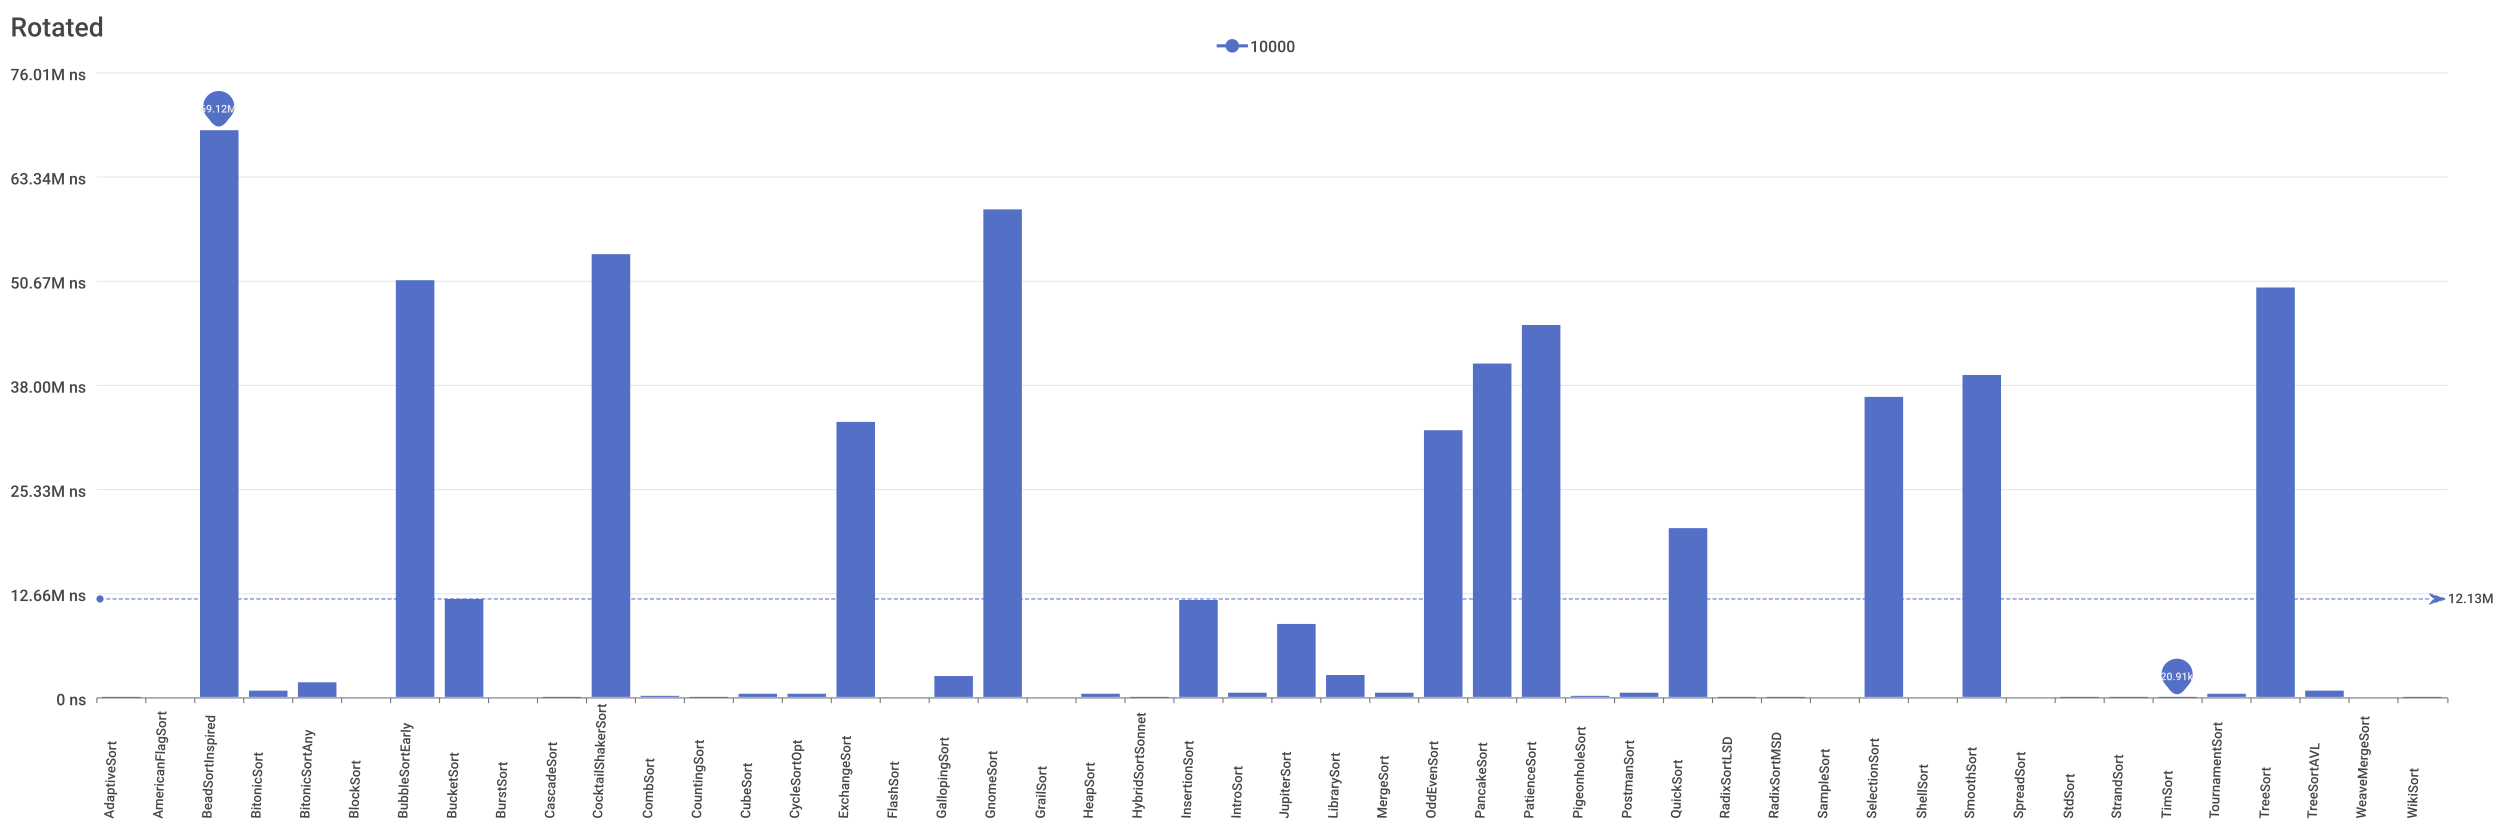
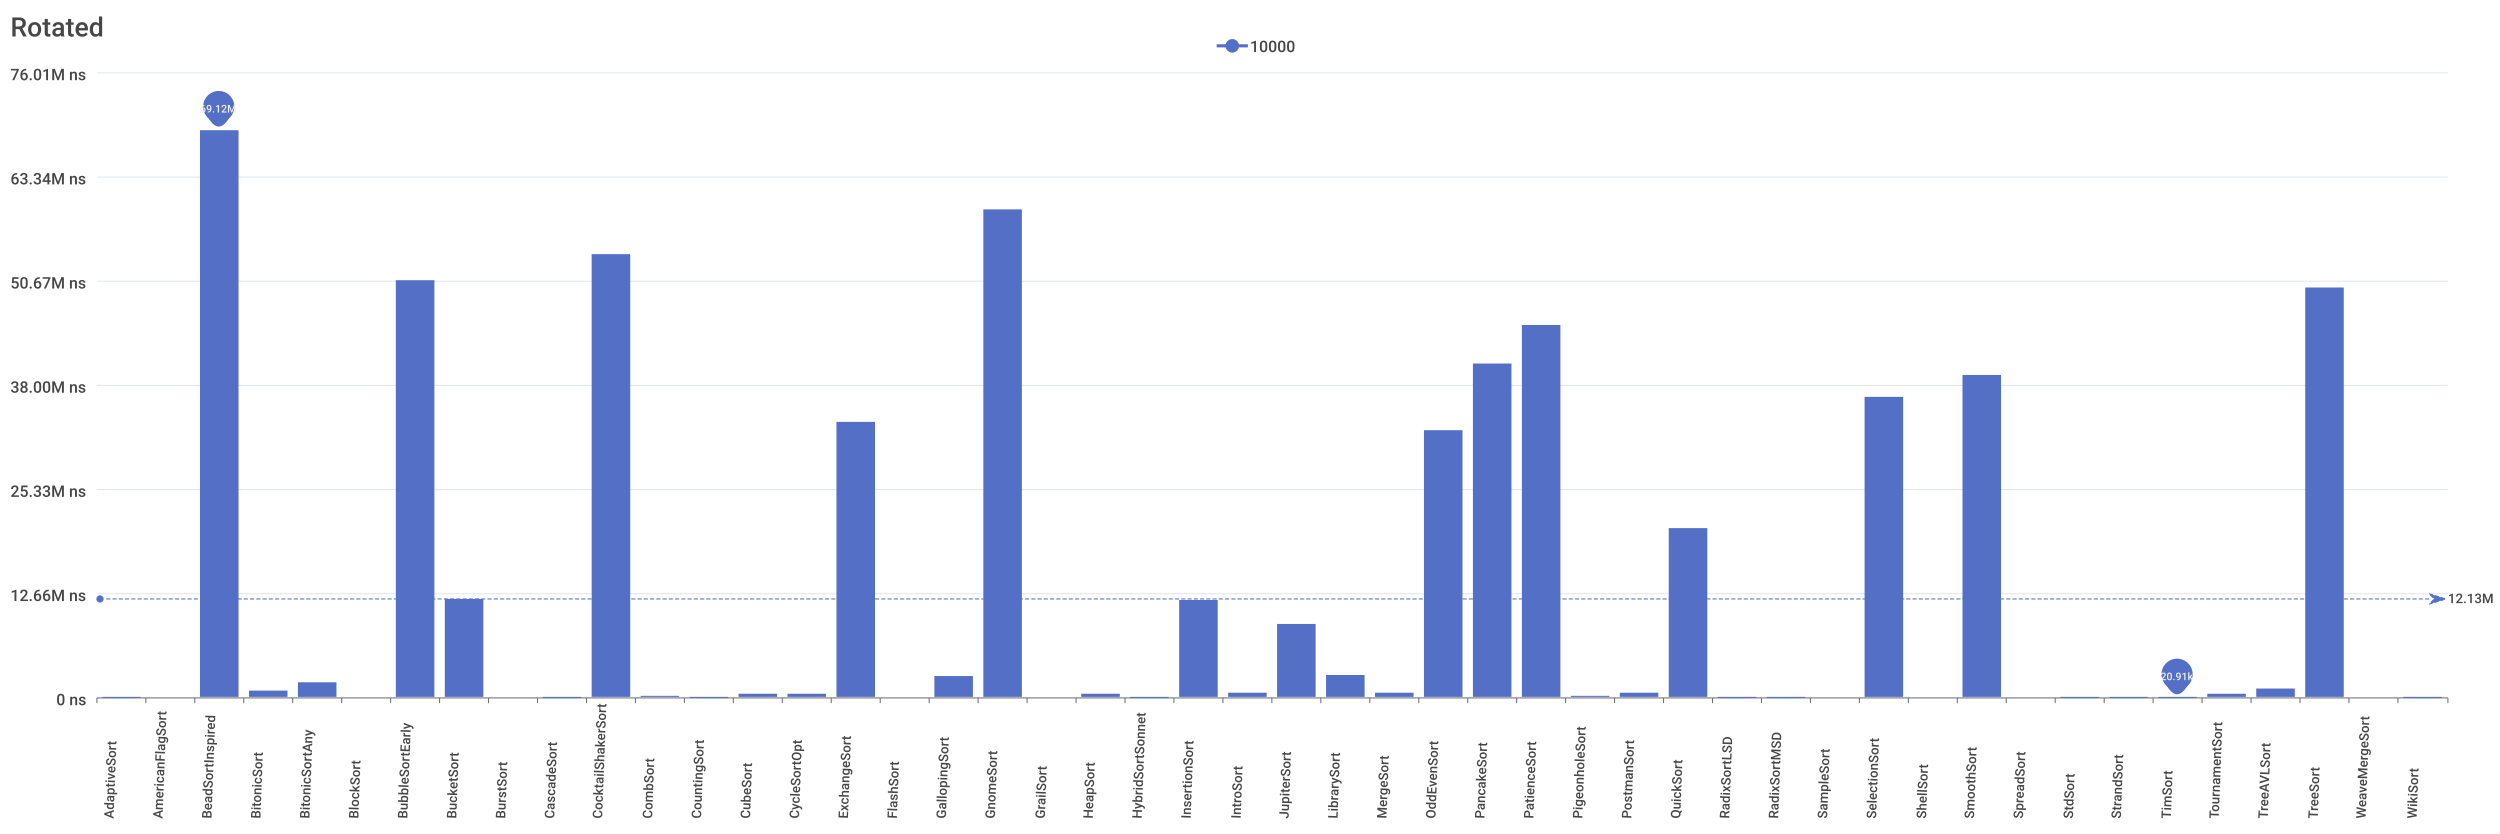
<svg xmlns="http://www.w3.org/2000/svg" width="2400" height="800">\n<path d="M 0 0 L 2400 0 L 2400 800 L 0 800 L 0 0" style="stroke-width:0;stroke:none;fill:rgba(255,255,255,1.0)" />
  <path d="M 1168 44 L 1198 44" style="stroke-width:3;stroke:rgba(84,112,198,1.0);fill:rgba(84,112,198,1.0)" />
  <circle cx="1183" cy="44" r="5" style="stroke-width:3;stroke:rgba(84,112,198,1.0);fill:rgba(84,112,198,1.0)" />
  <path d="" style="stroke-width:3;stroke:rgba(84,112,198,1.0);fill:rgba(84,112,198,1.0)" />
  <text x="1200" y="50" style="stroke-width:0;stroke:none;fill:rgba(70,70,70,1.0);font-size:15.3px;font-family:'Roboto Medium',sans-serif">10000</text>
  <text x="10" y="35" style="stroke-width:0;stroke:none;fill:rgba(70,70,70,1.0);font-size:25.6px;font-family:'Roboto Medium',sans-serif">Rotated</text>
  <text x="10" y="77" style="stroke-width:0;stroke:none;fill:rgba(70,70,70,1.0);font-size:15.3px;font-family:'Roboto Medium',sans-serif">76.01M ns</text>
  <text x="10" y="177" style="stroke-width:0;stroke:none;fill:rgba(70,70,70,1.0);font-size:15.3px;font-family:'Roboto Medium',sans-serif">63.34M ns</text>
  <text x="10" y="277" style="stroke-width:0;stroke:none;fill:rgba(70,70,70,1.0);font-size:15.3px;font-family:'Roboto Medium',sans-serif">50.67M ns</text>
  <text x="10" y="377" style="stroke-width:0;stroke:none;fill:rgba(70,70,70,1.0);font-size:15.3px;font-family:'Roboto Medium',sans-serif">38.00M ns</text>
  <text x="10" y="477" style="stroke-width:0;stroke:none;fill:rgba(70,70,70,1.0);font-size:15.3px;font-family:'Roboto Medium',sans-serif">25.33M ns</text>
  <text x="10" y="577" style="stroke-width:0;stroke:none;fill:rgba(70,70,70,1.0);font-size:15.3px;font-family:'Roboto Medium',sans-serif">12.66M ns</text>
  <text x="54" y="677" style="stroke-width:0;stroke:none;fill:rgba(70,70,70,1.0);font-size:15.3px;font-family:'Roboto Medium',sans-serif">0 ns</text>
  <path d="M 93 70 L 2350 70" style="stroke-width:1;stroke:rgba(224,230,242,1.0);fill:none" />
  <path d="M 93 170 L 2350 170" style="stroke-width:1;stroke:rgba(224,230,242,1.0);fill:none" />
  <path d="M 93 270 L 2350 270" style="stroke-width:1;stroke:rgba(224,230,242,1.0);fill:none" />
  <path d="M 93 370 L 2350 370" style="stroke-width:1;stroke:rgba(224,230,242,1.0);fill:none" />
  <path d="M 93 470 L 2350 470" style="stroke-width:1;stroke:rgba(224,230,242,1.0);fill:none" />
  <path d="M 93 570 L 2350 570" style="stroke-width:1;stroke:rgba(224,230,242,1.0);fill:none" />
  <path d="M 93 675 L 93 670" style="stroke-width:1;stroke:rgba(110,112,121,1.0);fill:none" />
  <path d="M 140 675 L 140 670" style="stroke-width:1;stroke:rgba(110,112,121,1.0);fill:none" />
  <path d="M 187 675 L 187 670" style="stroke-width:1;stroke:rgba(110,112,121,1.0);fill:none" />
  <path d="M 234 675 L 234 670" style="stroke-width:1;stroke:rgba(110,112,121,1.0);fill:none" />
  <path d="M 281 675 L 281 670" style="stroke-width:1;stroke:rgba(110,112,121,1.0);fill:none" />
  <path d="M 328 675 L 328 670" style="stroke-width:1;stroke:rgba(110,112,121,1.0);fill:none" />
  <path d="M 375 675 L 375 670" style="stroke-width:1;stroke:rgba(110,112,121,1.0);fill:none" />
  <path d="M 422 675 L 422 670" style="stroke-width:1;stroke:rgba(110,112,121,1.0);fill:none" />
  <path d="M 469 675 L 469 670" style="stroke-width:1;stroke:rgba(110,112,121,1.0);fill:none" />
  <path d="M 516 675 L 516 670" style="stroke-width:1;stroke:rgba(110,112,121,1.0);fill:none" />
  <path d="M 563 675 L 563 670" style="stroke-width:1;stroke:rgba(110,112,121,1.0);fill:none" />
  <path d="M 610 675 L 610 670" style="stroke-width:1;stroke:rgba(110,112,121,1.0);fill:none" />
  <path d="M 657 675 L 657 670" style="stroke-width:1;stroke:rgba(110,112,121,1.0);fill:none" />
  <path d="M 704 675 L 704 670" style="stroke-width:1;stroke:rgba(110,112,121,1.0);fill:none" />
  <path d="M 751 675 L 751 670" style="stroke-width:1;stroke:rgba(110,112,121,1.0);fill:none" />
  <path d="M 798 675 L 798 670" style="stroke-width:1;stroke:rgba(110,112,121,1.0);fill:none" />
  <path d="M 845 675 L 845 670" style="stroke-width:1;stroke:rgba(110,112,121,1.0);fill:none" />
  <path d="M 892 675 L 892 670" style="stroke-width:1;stroke:rgba(110,112,121,1.0);fill:none" />
  <path d="M 939 675 L 939 670" style="stroke-width:1;stroke:rgba(110,112,121,1.0);fill:none" />
  <path d="M 986 675 L 986 670" style="stroke-width:1;stroke:rgba(110,112,121,1.0);fill:none" />
  <path d="M 1033 675 L 1033 670" style="stroke-width:1;stroke:rgba(110,112,121,1.0);fill:none" />
  <path d="M 1080 675 L 1080 670" style="stroke-width:1;stroke:rgba(110,112,121,1.0);fill:none" />
  <path d="M 1127 675 L 1127 670" style="stroke-width:1;stroke:rgba(110,112,121,1.0);fill:none" />
  <path d="M 1174 675 L 1174 670" style="stroke-width:1;stroke:rgba(110,112,121,1.0);fill:none" />
  <path d="M 1221 675 L 1221 670" style="stroke-width:1;stroke:rgba(110,112,121,1.0);fill:none" />
  <path d="M 1268 675 L 1268 670" style="stroke-width:1;stroke:rgba(110,112,121,1.0);fill:none" />
  <path d="M 1315 675 L 1315 670" style="stroke-width:1;stroke:rgba(110,112,121,1.0);fill:none" />
  <path d="M 1362 675 L 1362 670" style="stroke-width:1;stroke:rgba(110,112,121,1.0);fill:none" />
  <path d="M 1409 675 L 1409 670" style="stroke-width:1;stroke:rgba(110,112,121,1.0);fill:none" />
  <path d="M 1456 675 L 1456 670" style="stroke-width:1;stroke:rgba(110,112,121,1.0);fill:none" />
  <path d="M 1503 675 L 1503 670" style="stroke-width:1;stroke:rgba(110,112,121,1.0);fill:none" />
  <path d="M 1550 675 L 1550 670" style="stroke-width:1;stroke:rgba(110,112,121,1.0);fill:none" />
  <path d="M 1597 675 L 1597 670" style="stroke-width:1;stroke:rgba(110,112,121,1.0);fill:none" />
  <path d="M 1644 675 L 1644 670" style="stroke-width:1;stroke:rgba(110,112,121,1.0);fill:none" />
  <path d="M 1691 675 L 1691 670" style="stroke-width:1;stroke:rgba(110,112,121,1.0);fill:none" />
  <path d="M 1738 675 L 1738 670" style="stroke-width:1;stroke:rgba(110,112,121,1.0);fill:none" />
  <path d="M 1785 675 L 1785 670" style="stroke-width:1;stroke:rgba(110,112,121,1.0);fill:none" />
  <path d="M 1832 675 L 1832 670" style="stroke-width:1;stroke:rgba(110,112,121,1.0);fill:none" />
  <path d="M 1879 675 L 1879 670" style="stroke-width:1;stroke:rgba(110,112,121,1.0);fill:none" />
  <path d="M 1926 675 L 1926 670" style="stroke-width:1;stroke:rgba(110,112,121,1.0);fill:none" />
  <path d="M 1973 675 L 1973 670" style="stroke-width:1;stroke:rgba(110,112,121,1.0);fill:none" />
  <path d="M 2020 675 L 2020 670" style="stroke-width:1;stroke:rgba(110,112,121,1.0);fill:none" />
  <path d="M 2067 675 L 2067 670" style="stroke-width:1;stroke:rgba(110,112,121,1.0);fill:none" />
  <path d="M 2114 675 L 2114 670" style="stroke-width:1;stroke:rgba(110,112,121,1.0);fill:none" />
  <path d="M 2161 675 L 2161 670" style="stroke-width:1;stroke:rgba(110,112,121,1.0);fill:none" />
  <path d="M 2208 675 L 2208 670" style="stroke-width:1;stroke:rgba(110,112,121,1.0);fill:none" />
  <path d="M 2255 675 L 2255 670" style="stroke-width:1;stroke:rgba(110,112,121,1.0);fill:none" />
  <path d="M 2302 675 L 2302 670" style="stroke-width:1;stroke:rgba(110,112,121,1.0);fill:none" />
  <path d="M 2350 675 L 2350 670" style="stroke-width:1;stroke:rgba(110,112,121,1.0);fill:none" />
  <path d="M 93 670 L 2350 670" style="stroke-width:1;stroke:rgba(110,112,121,1.0);fill:none" />
  <text x="109" y="786" style="stroke-width:0;stroke:none;fill:rgba(70,70,70,1.0);font-size:12.8px;font-family:'Roboto Medium',sans-serif" transform="rotate(272.15,109,786)">AdaptiveSort</text>
  <text x="156" y="786" style="stroke-width:0;stroke:none;fill:rgba(70,70,70,1.0);font-size:12.8px;font-family:'Roboto Medium',sans-serif" transform="rotate(272.15,156,786)">AmericanFlagSort</text>
  <text x="203" y="786" style="stroke-width:0;stroke:none;fill:rgba(70,70,70,1.0);font-size:12.8px;font-family:'Roboto Medium',sans-serif" transform="rotate(272.15,203,786)">BeadSortInspired</text>
  <text x="250" y="786" style="stroke-width:0;stroke:none;fill:rgba(70,70,70,1.0);font-size:12.8px;font-family:'Roboto Medium',sans-serif" transform="rotate(272.15,250,786)">BitonicSort</text>
  <text x="297" y="786" style="stroke-width:0;stroke:none;fill:rgba(70,70,70,1.0);font-size:12.8px;font-family:'Roboto Medium',sans-serif" transform="rotate(272.15,297,786)">BitonicSortAny</text>
  <text x="344" y="786" style="stroke-width:0;stroke:none;fill:rgba(70,70,70,1.0);font-size:12.8px;font-family:'Roboto Medium',sans-serif" transform="rotate(272.15,344,786)">BlockSort</text>
  <text x="391" y="786" style="stroke-width:0;stroke:none;fill:rgba(70,70,70,1.0);font-size:12.8px;font-family:'Roboto Medium',sans-serif" transform="rotate(272.15,391,786)">BubbleSortEarly</text>
  <text x="438" y="786" style="stroke-width:0;stroke:none;fill:rgba(70,70,70,1.0);font-size:12.8px;font-family:'Roboto Medium',sans-serif" transform="rotate(272.15,438,786)">BucketSort</text>
  <text x="485" y="786" style="stroke-width:0;stroke:none;fill:rgba(70,70,70,1.0);font-size:12.8px;font-family:'Roboto Medium',sans-serif" transform="rotate(272.15,485,786)">BurstSort</text>
  <text x="532" y="786" style="stroke-width:0;stroke:none;fill:rgba(70,70,70,1.0);font-size:12.8px;font-family:'Roboto Medium',sans-serif" transform="rotate(272.15,532,786)">CascadeSort</text>
  <text x="578" y="786" style="stroke-width:0;stroke:none;fill:rgba(70,70,70,1.0);font-size:12.8px;font-family:'Roboto Medium',sans-serif" transform="rotate(272.15,578,786)">CocktailShakerSort</text>
  <text x="626" y="786" style="stroke-width:0;stroke:none;fill:rgba(70,70,70,1.0);font-size:12.8px;font-family:'Roboto Medium',sans-serif" transform="rotate(272.15,626,786)">CombSort</text>
  <text x="673" y="786" style="stroke-width:0;stroke:none;fill:rgba(70,70,70,1.0);font-size:12.8px;font-family:'Roboto Medium',sans-serif" transform="rotate(272.15,673,786)">CountingSort</text>
  <text x="720" y="786" style="stroke-width:0;stroke:none;fill:rgba(70,70,70,1.0);font-size:12.8px;font-family:'Roboto Medium',sans-serif" transform="rotate(272.15,720,786)">CubeSort</text>
  <text x="767" y="786" style="stroke-width:0;stroke:none;fill:rgba(70,70,70,1.0);font-size:12.8px;font-family:'Roboto Medium',sans-serif" transform="rotate(272.15,767,786)">CycleSortOpt</text>
  <text x="814" y="786" style="stroke-width:0;stroke:none;fill:rgba(70,70,70,1.0);font-size:12.8px;font-family:'Roboto Medium',sans-serif" transform="rotate(272.15,814,786)">ExchangeSort</text>
  <text x="861" y="786" style="stroke-width:0;stroke:none;fill:rgba(70,70,70,1.0);font-size:12.8px;font-family:'Roboto Medium',sans-serif" transform="rotate(272.15,861,786)">FlashSort</text>
  <text x="908" y="786" style="stroke-width:0;stroke:none;fill:rgba(70,70,70,1.0);font-size:12.8px;font-family:'Roboto Medium',sans-serif" transform="rotate(272.15,908,786)">GallopingSort</text>
  <text x="955" y="786" style="stroke-width:0;stroke:none;fill:rgba(70,70,70,1.0);font-size:12.8px;font-family:'Roboto Medium',sans-serif" transform="rotate(272.15,955,786)">GnomeSort</text>
  <text x="1003" y="786" style="stroke-width:0;stroke:none;fill:rgba(70,70,70,1.0);font-size:12.8px;font-family:'Roboto Medium',sans-serif" transform="rotate(272.15,1003,786)">GrailSort</text>
  <text x="1049" y="786" style="stroke-width:0;stroke:none;fill:rgba(70,70,70,1.0);font-size:12.8px;font-family:'Roboto Medium',sans-serif" transform="rotate(272.15,1049,786)">HeapSort</text>
  <text x="1096" y="786" style="stroke-width:0;stroke:none;fill:rgba(70,70,70,1.0);font-size:12.8px;font-family:'Roboto Medium',sans-serif" transform="rotate(272.15,1096,786)">HybridSortSonnet</text>
  <text x="1143" y="786" style="stroke-width:0;stroke:none;fill:rgba(70,70,70,1.0);font-size:12.8px;font-family:'Roboto Medium',sans-serif" transform="rotate(272.15,1143,786)">InsertionSort</text>
  <text x="1191" y="786" style="stroke-width:0;stroke:none;fill:rgba(70,70,70,1.0);font-size:12.8px;font-family:'Roboto Medium',sans-serif" transform="rotate(272.15,1191,786)">IntroSort</text>
  <text x="1237" y="786" style="stroke-width:0;stroke:none;fill:rgba(70,70,70,1.0);font-size:12.8px;font-family:'Roboto Medium',sans-serif" transform="rotate(272.15,1237,786)">JupiterSort</text>
  <text x="1284" y="786" style="stroke-width:0;stroke:none;fill:rgba(70,70,70,1.0);font-size:12.8px;font-family:'Roboto Medium',sans-serif" transform="rotate(272.15,1284,786)">LibrarySort</text>
  <text x="1331" y="786" style="stroke-width:0;stroke:none;fill:rgba(70,70,70,1.0);font-size:12.8px;font-family:'Roboto Medium',sans-serif" transform="rotate(272.15,1331,786)">MergeSort</text>
  <text x="1378" y="786" style="stroke-width:0;stroke:none;fill:rgba(70,70,70,1.0);font-size:12.8px;font-family:'Roboto Medium',sans-serif" transform="rotate(272.15,1378,786)">OddEvenSort</text>
  <text x="1425" y="786" style="stroke-width:0;stroke:none;fill:rgba(70,70,70,1.0);font-size:12.8px;font-family:'Roboto Medium',sans-serif" transform="rotate(272.15,1425,786)">PancakeSort</text>
  <text x="1472" y="786" style="stroke-width:0;stroke:none;fill:rgba(70,70,70,1.0);font-size:12.8px;font-family:'Roboto Medium',sans-serif" transform="rotate(272.15,1472,786)">PatienceSort</text>
  <text x="1519" y="786" style="stroke-width:0;stroke:none;fill:rgba(70,70,70,1.0);font-size:12.8px;font-family:'Roboto Medium',sans-serif" transform="rotate(272.15,1519,786)">PigeonholeSort</text>
  <text x="1566" y="786" style="stroke-width:0;stroke:none;fill:rgba(70,70,70,1.0);font-size:12.8px;font-family:'Roboto Medium',sans-serif" transform="rotate(272.15,1566,786)">PostmanSort</text>
  <text x="1613" y="786" style="stroke-width:0;stroke:none;fill:rgba(70,70,70,1.0);font-size:12.8px;font-family:'Roboto Medium',sans-serif" transform="rotate(272.15,1613,786)">QuickSort</text>
  <text x="1660" y="786" style="stroke-width:0;stroke:none;fill:rgba(70,70,70,1.0);font-size:12.8px;font-family:'Roboto Medium',sans-serif" transform="rotate(272.15,1660,786)">RadixSortLSD</text>
  <text x="1707" y="786" style="stroke-width:0;stroke:none;fill:rgba(70,70,70,1.0);font-size:12.8px;font-family:'Roboto Medium',sans-serif" transform="rotate(272.15,1707,786)">RadixSortMSD</text>
  <text x="1754" y="786" style="stroke-width:0;stroke:none;fill:rgba(70,70,70,1.0);font-size:12.8px;font-family:'Roboto Medium',sans-serif" transform="rotate(272.15,1754,786)">SampleSort</text>
  <text x="1801" y="786" style="stroke-width:0;stroke:none;fill:rgba(70,70,70,1.0);font-size:12.8px;font-family:'Roboto Medium',sans-serif" transform="rotate(272.15,1801,786)">SelectionSort</text>
  <text x="1849" y="786" style="stroke-width:0;stroke:none;fill:rgba(70,70,70,1.0);font-size:12.8px;font-family:'Roboto Medium',sans-serif" transform="rotate(272.15,1849,786)">ShellSort</text>
  <text x="1895" y="786" style="stroke-width:0;stroke:none;fill:rgba(70,70,70,1.0);font-size:12.8px;font-family:'Roboto Medium',sans-serif" transform="rotate(272.15,1895,786)">SmoothSort</text>
  <text x="1942" y="786" style="stroke-width:0;stroke:none;fill:rgba(70,70,70,1.0);font-size:12.8px;font-family:'Roboto Medium',sans-serif" transform="rotate(272.15,1942,786)">SpreadSort</text>
  <text x="1990" y="786" style="stroke-width:0;stroke:none;fill:rgba(70,70,70,1.0);font-size:12.8px;font-family:'Roboto Medium',sans-serif" transform="rotate(272.15,1990,786)">StdSort</text>
  <text x="2036" y="786" style="stroke-width:0;stroke:none;fill:rgba(70,70,70,1.0);font-size:12.8px;font-family:'Roboto Medium',sans-serif" transform="rotate(272.15,2036,786)">StrandSort</text>
  <text x="2084" y="786" style="stroke-width:0;stroke:none;fill:rgba(70,70,70,1.0);font-size:12.8px;font-family:'Roboto Medium',sans-serif" transform="rotate(272.15,2084,786)">TimSort</text>
  <text x="2130" y="786" style="stroke-width:0;stroke:none;fill:rgba(70,70,70,1.0);font-size:12.8px;font-family:'Roboto Medium',sans-serif" transform="rotate(272.15,2130,786)">TournamentSort</text>
-   <text x="2178" y="786" style="stroke-width:0;stroke:none;fill:rgba(70,70,70,1.0);font-size:12.8px;font-family:'Roboto Medium',sans-serif" transform="rotate(272.15,2178,786)">TreeSort</text>
-   <text x="2224" y="786" style="stroke-width:0;stroke:none;fill:rgba(70,70,70,1.0);font-size:12.8px;font-family:'Roboto Medium',sans-serif" transform="rotate(272.15,2224,786)">TreeSortAVL</text>
+   <text x="2177" y="786" style="stroke-width:0;stroke:none;fill:rgba(70,70,70,1.0);font-size:12.8px;font-family:'Roboto Medium',sans-serif" transform="rotate(272.15,2177,786)">TreeAVLSort</text>
+   <text x="2225" y="786" style="stroke-width:0;stroke:none;fill:rgba(70,70,70,1.0);font-size:12.8px;font-family:'Roboto Medium',sans-serif" transform="rotate(272.15,2225,786)">TreeSort</text>
  <text x="2271" y="786" style="stroke-width:0;stroke:none;fill:rgba(70,70,70,1.0);font-size:12.8px;font-family:'Roboto Medium',sans-serif" transform="rotate(272.15,2271,786)">WeaveMergeSort</text>
  <text x="2320" y="786" style="stroke-width:0;stroke:none;fill:rgba(70,70,70,1.0);font-size:12.8px;font-family:'Roboto Medium',sans-serif" transform="rotate(272.15,2320,786)">WikiSort</text>
  <path d="M 98 670 L 135 670 L 135 669 L 98 669 L 98 670" style="stroke-width:0;stroke:none;fill:rgba(84,112,198,1.0)" />
  <path d="M 145 669 L 182 669 L 182 669 L 145 669 L 145 669" style="stroke-width:0;stroke:none;fill:rgba(84,112,198,1.0)" />
  <path d="M 192 125 L 229 125 L 229 669 L 192 669 L 192 125" style="stroke-width:0;stroke:none;fill:rgba(84,112,198,1.0)" />
  <path d="M 239 663 L 276 663 L 276 669 L 239 669 L 239 663" style="stroke-width:0;stroke:none;fill:rgba(84,112,198,1.0)" />
  <path d="M 286 655 L 323 655 L 323 669 L 286 669 L 286 655" style="stroke-width:0;stroke:none;fill:rgba(84,112,198,1.0)" />
  <path d="M 333 669 L 370 669 L 370 669 L 333 669 L 333 669" style="stroke-width:0;stroke:none;fill:rgba(84,112,198,1.0)" />
  <path d="M 380 269 L 417 269 L 417 669 L 380 669 L 380 269" style="stroke-width:0;stroke:none;fill:rgba(84,112,198,1.0)" />
  <path d="M 427 575 L 464 575 L 464 669 L 427 669 L 427 575" style="stroke-width:0;stroke:none;fill:rgba(84,112,198,1.0)" />
  <path d="M 474 669 L 511 669 L 511 669 L 474 669 L 474 669" style="stroke-width:0;stroke:none;fill:rgba(84,112,198,1.0)" />
  <path d="M 521 670 L 558 670 L 558 669 L 521 669 L 521 670" style="stroke-width:0;stroke:none;fill:rgba(84,112,198,1.0)" />
  <path d="M 568 244 L 605 244 L 605 669 L 568 669 L 568 244" style="stroke-width:0;stroke:none;fill:rgba(84,112,198,1.0)" />
  <path d="M 615 668 L 652 668 L 652 669 L 615 669 L 615 668" style="stroke-width:0;stroke:none;fill:rgba(84,112,198,1.0)" />
  <path d="M 662 670 L 699 670 L 699 669 L 662 669 L 662 670" style="stroke-width:0;stroke:none;fill:rgba(84,112,198,1.0)" />
  <path d="M 709 666 L 746 666 L 746 669 L 709 669 L 709 666" style="stroke-width:0;stroke:none;fill:rgba(84,112,198,1.0)" />
  <path d="M 756 666 L 793 666 L 793 669 L 756 669 L 756 666" style="stroke-width:0;stroke:none;fill:rgba(84,112,198,1.0)" />
  <path d="M 803 405 L 840 405 L 840 669 L 803 669 L 803 405" style="stroke-width:0;stroke:none;fill:rgba(84,112,198,1.0)" />
  <path d="M 850 669 L 887 669 L 887 669 L 850 669 L 850 669" style="stroke-width:0;stroke:none;fill:rgba(84,112,198,1.0)" />
  <path d="M 897 649 L 934 649 L 934 669 L 897 669 L 897 649" style="stroke-width:0;stroke:none;fill:rgba(84,112,198,1.0)" />
  <path d="M 944 201 L 981 201 L 981 669 L 944 669 L 944 201" style="stroke-width:0;stroke:none;fill:rgba(84,112,198,1.0)" />
  <path d="M 991 669 L 1028 669 L 1028 669 L 991 669 L 991 669" style="stroke-width:0;stroke:none;fill:rgba(84,112,198,1.0)" />
  <path d="M 1038 666 L 1075 666 L 1075 669 L 1038 669 L 1038 666" style="stroke-width:0;stroke:none;fill:rgba(84,112,198,1.0)" />
  <path d="M 1085 670 L 1122 670 L 1122 669 L 1085 669 L 1085 670" style="stroke-width:0;stroke:none;fill:rgba(84,112,198,1.0)" />
  <path d="M 1132 576 L 1169 576 L 1169 669 L 1132 669 L 1132 576" style="stroke-width:0;stroke:none;fill:rgba(84,112,198,1.0)" />
  <path d="M 1179 665 L 1216 665 L 1216 669 L 1179 669 L 1179 665" style="stroke-width:0;stroke:none;fill:rgba(84,112,198,1.0)" />
  <path d="M 1226 599 L 1263 599 L 1263 669 L 1226 669 L 1226 599" style="stroke-width:0;stroke:none;fill:rgba(84,112,198,1.0)" />
  <path d="M 1273 648 L 1310 648 L 1310 669 L 1273 669 L 1273 648" style="stroke-width:0;stroke:none;fill:rgba(84,112,198,1.0)" />
  <path d="M 1320 665 L 1357 665 L 1357 669 L 1320 669 L 1320 665" style="stroke-width:0;stroke:none;fill:rgba(84,112,198,1.0)" />
  <path d="M 1367 413 L 1404 413 L 1404 669 L 1367 669 L 1367 413" style="stroke-width:0;stroke:none;fill:rgba(84,112,198,1.0)" />
  <path d="M 1414 349 L 1451 349 L 1451 669 L 1414 669 L 1414 349" style="stroke-width:0;stroke:none;fill:rgba(84,112,198,1.0)" />
  <path d="M 1461 312 L 1498 312 L 1498 669 L 1461 669 L 1461 312" style="stroke-width:0;stroke:none;fill:rgba(84,112,198,1.0)" />
  <path d="M 1508 668 L 1545 668 L 1545 669 L 1508 669 L 1508 668" style="stroke-width:0;stroke:none;fill:rgba(84,112,198,1.0)" />
  <path d="M 1555 665 L 1592 665 L 1592 669 L 1555 669 L 1555 665" style="stroke-width:0;stroke:none;fill:rgba(84,112,198,1.0)" />
  <path d="M 1602 507 L 1639 507 L 1639 669 L 1602 669 L 1602 507" style="stroke-width:0;stroke:none;fill:rgba(84,112,198,1.0)" />
  <path d="M 1649 670 L 1686 670 L 1686 669 L 1649 669 L 1649 670" style="stroke-width:0;stroke:none;fill:rgba(84,112,198,1.0)" />
  <path d="M 1696 670 L 1733 670 L 1733 669 L 1696 669 L 1696 670" style="stroke-width:0;stroke:none;fill:rgba(84,112,198,1.0)" />
  <path d="M 1743 669 L 1780 669 L 1780 669 L 1743 669 L 1743 669" style="stroke-width:0;stroke:none;fill:rgba(84,112,198,1.0)" />
  <path d="M 1790 381 L 1827 381 L 1827 669 L 1790 669 L 1790 381" style="stroke-width:0;stroke:none;fill:rgba(84,112,198,1.0)" />
  <path d="M 1837 669 L 1874 669 L 1874 669 L 1837 669 L 1837 669" style="stroke-width:0;stroke:none;fill:rgba(84,112,198,1.0)" />
  <path d="M 1884 360 L 1921 360 L 1921 669 L 1884 669 L 1884 360" style="stroke-width:0;stroke:none;fill:rgba(84,112,198,1.0)" />
  <path d="M 1931 669 L 1968 669 L 1968 669 L 1931 669 L 1931 669" style="stroke-width:0;stroke:none;fill:rgba(84,112,198,1.0)" />
  <path d="M 1978 670 L 2015 670 L 2015 669 L 1978 669 L 1978 670" style="stroke-width:0;stroke:none;fill:rgba(84,112,198,1.0)" />
  <path d="M 2025 670 L 2062 670 L 2062 669 L 2025 669 L 2025 670" style="stroke-width:0;stroke:none;fill:rgba(84,112,198,1.0)" />
  <path d="M 2072 670 L 2109 670 L 2109 669 L 2072 669 L 2072 670" style="stroke-width:0;stroke:none;fill:rgba(84,112,198,1.0)" />
  <path d="M 2119 666 L 2156 666 L 2156 669 L 2119 669 L 2119 666" style="stroke-width:0;stroke:none;fill:rgba(84,112,198,1.0)" />
-   <path d="M 2166 276 L 2203 276 L 2203 669 L 2166 669 L 2166 276" style="stroke-width:0;stroke:none;fill:rgba(84,112,198,1.0)" />
-   <path d="M 2213 663 L 2250 663 L 2250 669 L 2213 669 L 2213 663" style="stroke-width:0;stroke:none;fill:rgba(84,112,198,1.0)" />
+   <path d="M 2166 661 L 2203 661 L 2203 669 L 2166 669 L 2166 661" style="stroke-width:0;stroke:none;fill:rgba(84,112,198,1.0)" />
+   <path d="M 2213 276 L 2250 276 L 2250 669 L 2213 669 L 2213 276" style="stroke-width:0;stroke:none;fill:rgba(84,112,198,1.0)" />
  <path d="M 2260 669 L 2297 669 L 2297 669 L 2260 669 L 2260 669" style="stroke-width:0;stroke:none;fill:rgba(84,112,198,1.0)" />
  <path d="M 2307 670 L 2344 670 L 2344 669 L 2307 669 L 2307 670" style="stroke-width:0;stroke:none;fill:rgba(84,112,198,1.0)" />
  <path d="M 207 117 A 15 15 330.00 1 1 213 117 L 210 103 Z" style="stroke-width:0;stroke:none;fill:rgba(84,112,198,1.0)" />
  <path d="M 195 103 Q210,140 225,103 Z" style="stroke-width:0;stroke:none;fill:rgba(84,112,198,1.0)" />
  <text x="192" y="108" style="stroke-width:0;stroke:none;fill:rgba(238,238,238,1.0);font-size:10.2px;font-family:'Roboto Medium',sans-serif">69.12M</text>
  <path d="M 2087 662 A 15 15 330.00 1 1 2093 662 L 2090 648 Z" style="stroke-width:0;stroke:none;fill:rgba(84,112,198,1.0)" />
  <path d="M 2075 648 Q2090,685 2105,648 Z" style="stroke-width:0;stroke:none;fill:rgba(84,112,198,1.0)" />
  <text x="2074" y="653" style="stroke-width:0;stroke:none;fill:rgba(238,238,238,1.0);font-size:10.2px;font-family:'Roboto Medium',sans-serif">20.91k</text>
  <circle cx="96" cy="575" r="3" style="stroke-width:1;stroke:rgba(84,112,198,1.0);fill:rgba(84,112,198,1.0)" />
  <path stroke-dasharray="4.0, 2.0" d="" style="stroke-width:1;stroke:rgba(84,112,198,1.0);fill:rgba(84,112,198,1.0)" />
  <path stroke-dasharray="4.0, 2.0" d="M 102 575 L 2332 575" style="stroke-width:1;stroke:rgba(84,112,198,1.0);fill:rgba(84,112,198,1.0)" />
  <path stroke-dasharray="4.0, 2.0" d="M 2332 570 L 2348 575 L 2332 580 L 2337 575 L 2332 570" style="stroke-width:1;stroke:rgba(84,112,198,1.0);fill:rgba(84,112,198,1.0)" />
  <text x="2350" y="579" style="stroke-width:0;stroke:none;fill:rgba(70,70,70,1.0);font-size:12.8px;font-family:'Roboto Medium',sans-serif">12.13M</text>
</svg>
